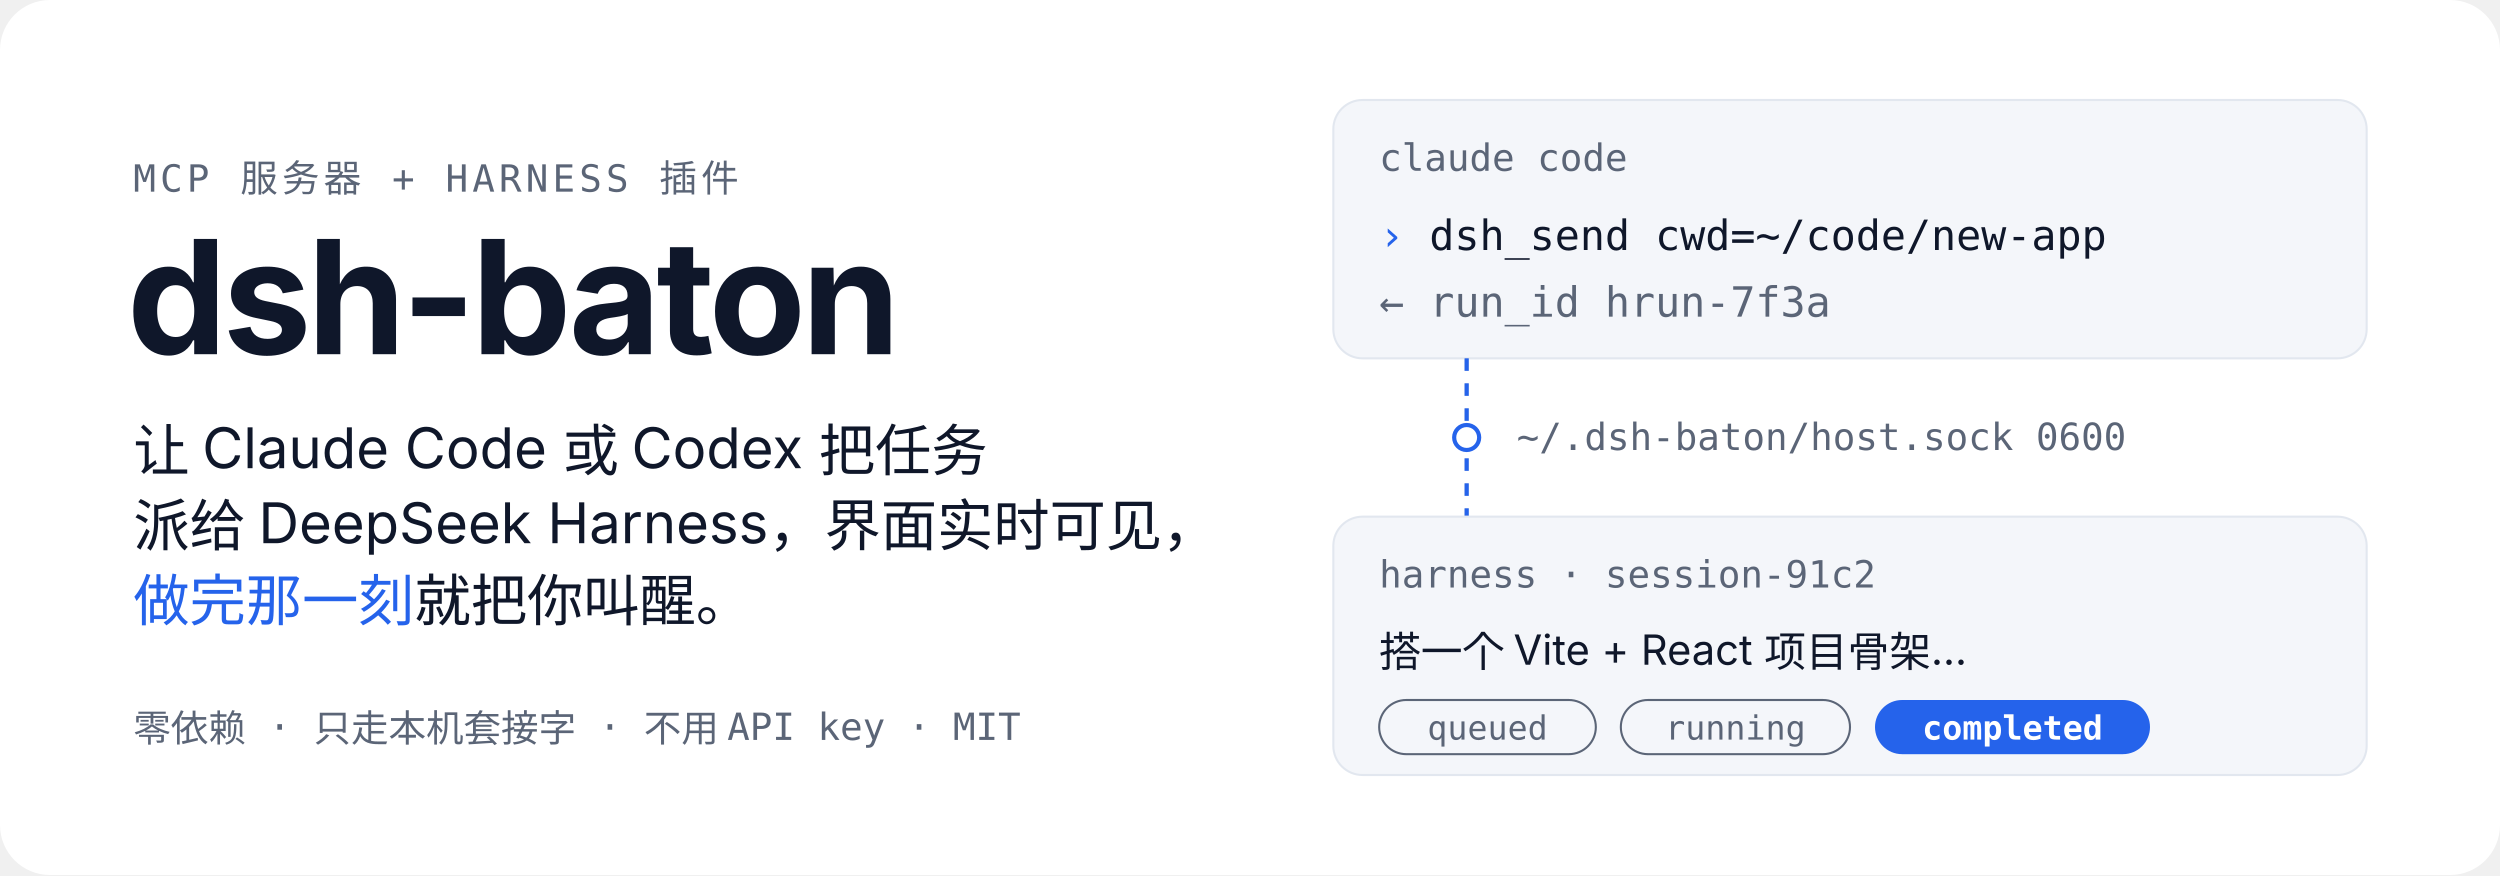
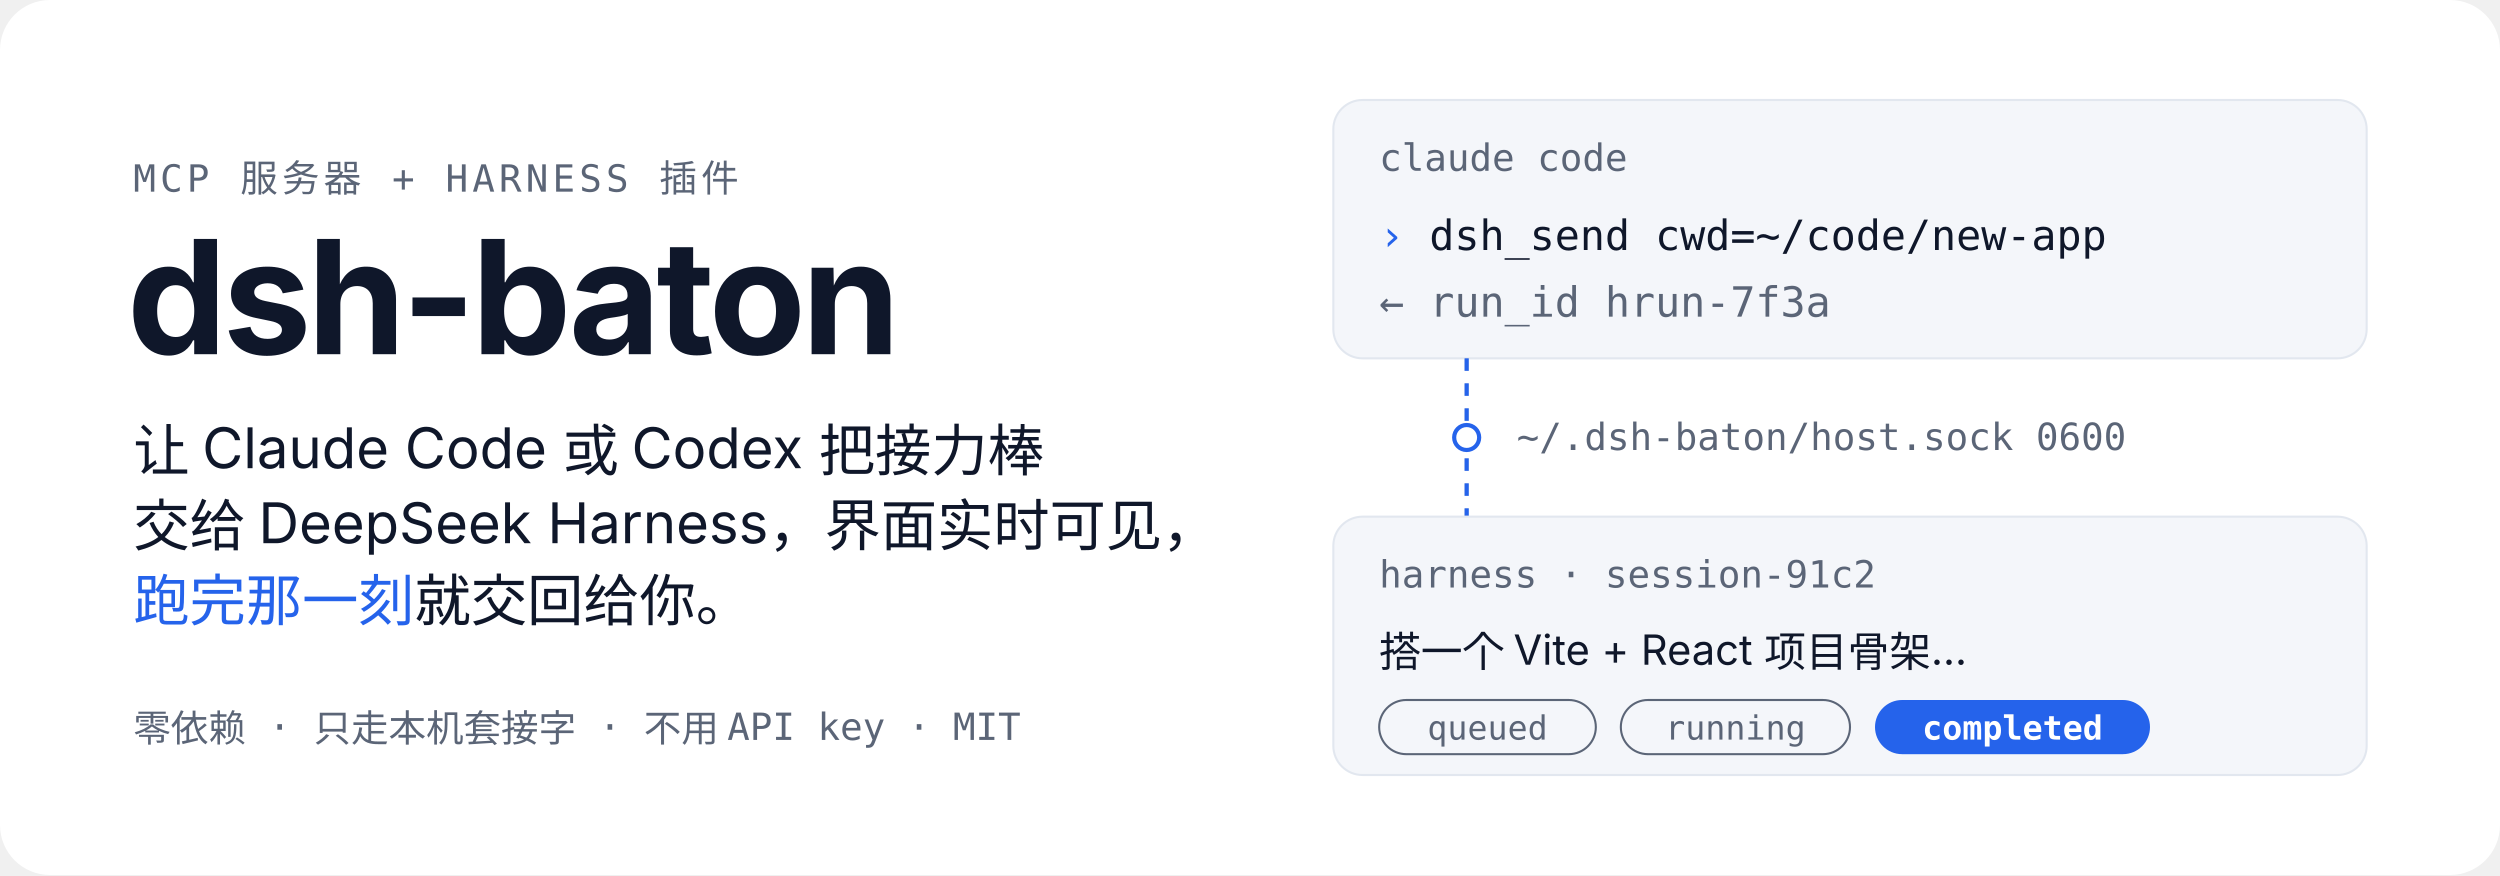
<svg xmlns="http://www.w3.org/2000/svg" width="1200" height="420" viewBox="0 0 1200 420" role="img" aria-labelledby="title desc">
  <rect width="1200" height="420" rx="24" fill="#FFFFFF" />
  <g id="title-block" transform="translate(64 0)">
    <text x="0" y="92" font-family="ui-monospace, SFMono-Regular, Menlo, Consolas, &quot;Microsoft YaHei&quot;, &quot;PingFang SC&quot;, monospace" font-size="18" fill="#5B6577" letter-spacing="2">MCP 服务器  +  HARNESS 插件</text>
    <text x="-3" y="170" font-family="&quot;Microsoft YaHei&quot;, &quot;PingFang SC&quot;, -apple-system, BlinkMacSystemFont, &quot;Segoe UI&quot;, &quot;PingFang SC&quot;, &quot;Microsoft YaHei&quot;, sans-serif" font-size="76" fill="#0F172A" font-weight="700" letter-spacing="-2">dsh-baton</text>
-     <text x="0" y="226" font-family="&quot;Microsoft YaHei&quot;, &quot;PingFang SC&quot;, -apple-system, BlinkMacSystemFont, &quot;Segoe UI&quot;, &quot;PingFang SC&quot;, &quot;Microsoft YaHei&quot;, sans-serif" font-size="27" fill="#0F172A">让 Claude Code 或 Codex 把任务</text>
-     <text x="0" y="262" font-family="&quot;Microsoft YaHei&quot;, &quot;PingFang SC&quot;, -apple-system, BlinkMacSystemFont, &quot;Segoe UI&quot;, &quot;PingFang SC&quot;, &quot;Microsoft YaHei&quot;, sans-serif" font-size="27" fill="#0F172A">派给 DeepSeek Harness，界面实时可见，</text>
+     <text x="0" y="226" font-family="&quot;Microsoft YaHei&quot;, &quot;PingFang SC&quot;, -apple-system, BlinkMacSystemFont, &quot;Segoe UI&quot;, &quot;PingFang SC&quot;, &quot;Microsoft YaHei&quot;, sans-serif" font-size="27" fill="#0F172A">让 Claude Code 或 Codex 把接力棒</text>
+     <text x="0" y="262" font-family="&quot;Microsoft YaHei&quot;, &quot;PingFang SC&quot;, -apple-system, BlinkMacSystemFont, &quot;Segoe UI&quot;, &quot;PingFang SC&quot;, &quot;Microsoft YaHei&quot;, sans-serif" font-size="27" fill="#0F172A">交给 DeepSeek Harness，界面实时可见，</text>
    <text x="0" y="298" font-family="&quot;Microsoft YaHei&quot;, &quot;PingFang SC&quot;, -apple-system, BlinkMacSystemFont, &quot;Segoe UI&quot;, &quot;PingFang SC&quot;, &quot;Microsoft YaHei&quot;, sans-serif" font-size="27" fill="#0F172A">
-       <tspan fill="#2563EB">做完那一刻</tspan>就把你叫醒。</text>
+       <tspan fill="#2563EB">跑完那一刻</tspan>就交回给你。</text>
    <text x="0" y="356" font-family="ui-monospace, SFMono-Regular, Menlo, Consolas, &quot;Microsoft YaHei&quot;, &quot;PingFang SC&quot;, monospace" font-size="18" fill="#5B6577">零依赖 · 只走本机套接字 · 不用 API key · MIT</text>
  </g>
  <g id="proof" transform="translate(640 48)">
    <rect x="0" y="0" width="496" height="124" rx="14" fill="#F4F6FA" stroke="#E2E7EF" stroke-width="1" />
    <text x="22" y="34" font-family="ui-monospace, SFMono-Regular, Menlo, Consolas, &quot;Microsoft YaHei&quot;, &quot;PingFang SC&quot;, monospace" font-size="18" fill="#5B6577">claude code</text>
    <text x="22" y="72" font-family="ui-monospace, SFMono-Regular, Menlo, Consolas, &quot;Microsoft YaHei&quot;, &quot;PingFang SC&quot;, monospace" font-size="20" fill="#0F172A">
      <tspan fill="#2563EB">›</tspan> dsh_send cwd=~/code/new-app</text>
    <text x="22" y="104" font-family="ui-monospace, SFMono-Regular, Menlo, Consolas, &quot;Microsoft YaHei&quot;, &quot;PingFang SC&quot;, monospace" font-size="20" fill="#5B6577" opacity="1.000">← run_id hrun-7f3a</text>
    <line x1="64" y1="124" x2="64" y2="200" stroke="#C9D2DF" stroke-width="2" stroke-dasharray="6 6" />
    <line x1="64" y1="124" x2="64" y2="200.0" stroke="#2563EB" stroke-width="2" stroke-dasharray="6 6" opacity="1.000" />
    <circle cx="64" cy="162" r="6" fill="#FFFFFF" stroke="#2563EB" stroke-width="2" />
    <text x="88" y="168" font-family="ui-monospace, SFMono-Regular, Menlo, Consolas, &quot;Microsoft YaHei&quot;, &quot;PingFang SC&quot;, monospace" font-size="18" fill="#5B6577">~/.dsh-baton/host.sock  0600</text>
    <rect x="0" y="200" width="496" height="124" rx="14" fill="#F4F6FA" stroke="#E2E7EF" stroke-width="1" />
    <text x="22" y="234" font-family="ui-monospace, SFMono-Regular, Menlo, Consolas, &quot;Microsoft YaHei&quot;, &quot;PingFang SC&quot;, monospace" font-size="18" fill="#5B6577">harness · session-91c2</text>
    <text x="22" y="272" font-family="&quot;Microsoft YaHei&quot;, &quot;PingFang SC&quot;, -apple-system, BlinkMacSystemFont, &quot;Segoe UI&quot;, &quot;PingFang SC&quot;, &quot;Microsoft YaHei&quot;, sans-serif" font-size="20" fill="#0F172A" opacity="1.000">搭一个 Vite + React 项目骨架…</text>
    <g transform="translate(22 288)">
      <rect x="0" y="0" width="104" height="26" rx="13" fill="none" stroke="#5B6577" stroke-width="1" />
      <text x="52.0" y="19" font-family="ui-monospace, SFMono-Regular, Menlo, Consolas, &quot;Microsoft YaHei&quot;, &quot;PingFang SC&quot;, monospace" font-size="16" fill="#5B6577" text-anchor="middle">queued</text>
      <rect x="116" y="0" width="110" height="26" rx="13" fill="none" stroke="#5B6577" stroke-width="1" />
      <text x="171.0" y="19" font-family="ui-monospace, SFMono-Regular, Menlo, Consolas, &quot;Microsoft YaHei&quot;, &quot;PingFang SC&quot;, monospace" font-size="16" fill="#5B6577" text-anchor="middle">running</text>
      <rect x="238" y="0" width="132" height="26" rx="13" fill="#2563EB" />
      <text x="304.0" y="19" font-family="ui-monospace, SFMono-Regular, Menlo, Consolas, &quot;Microsoft YaHei&quot;, &quot;PingFang SC&quot;, monospace" font-size="16" fill="#FFFFFF" font-weight="700" text-anchor="middle">completed</text>
    </g>
  </g>
</svg>
